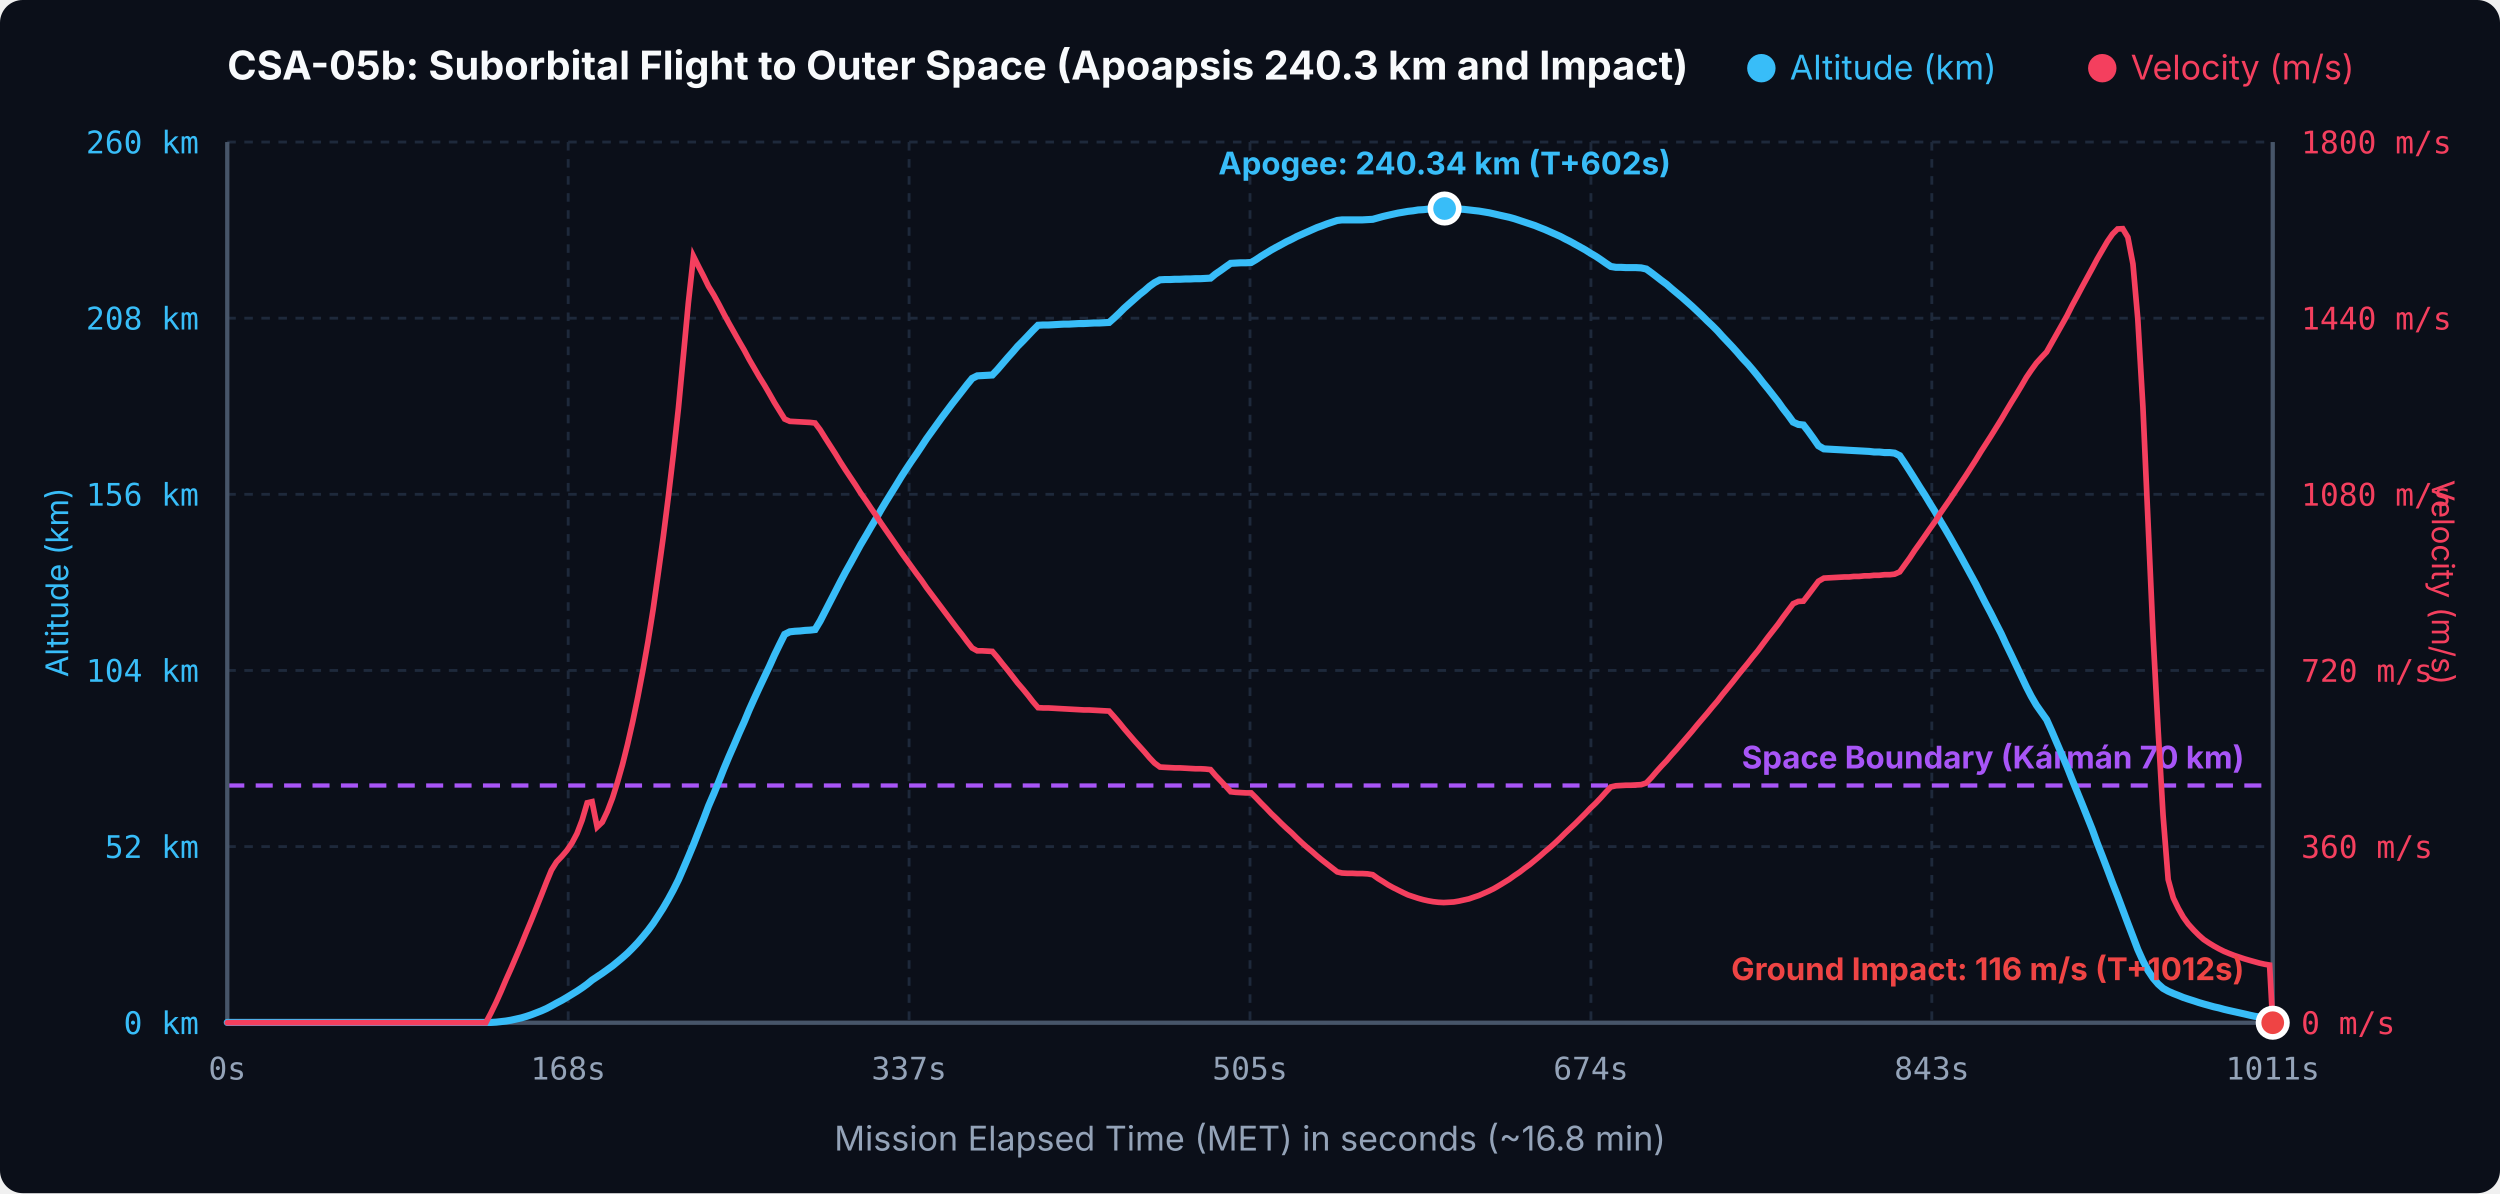
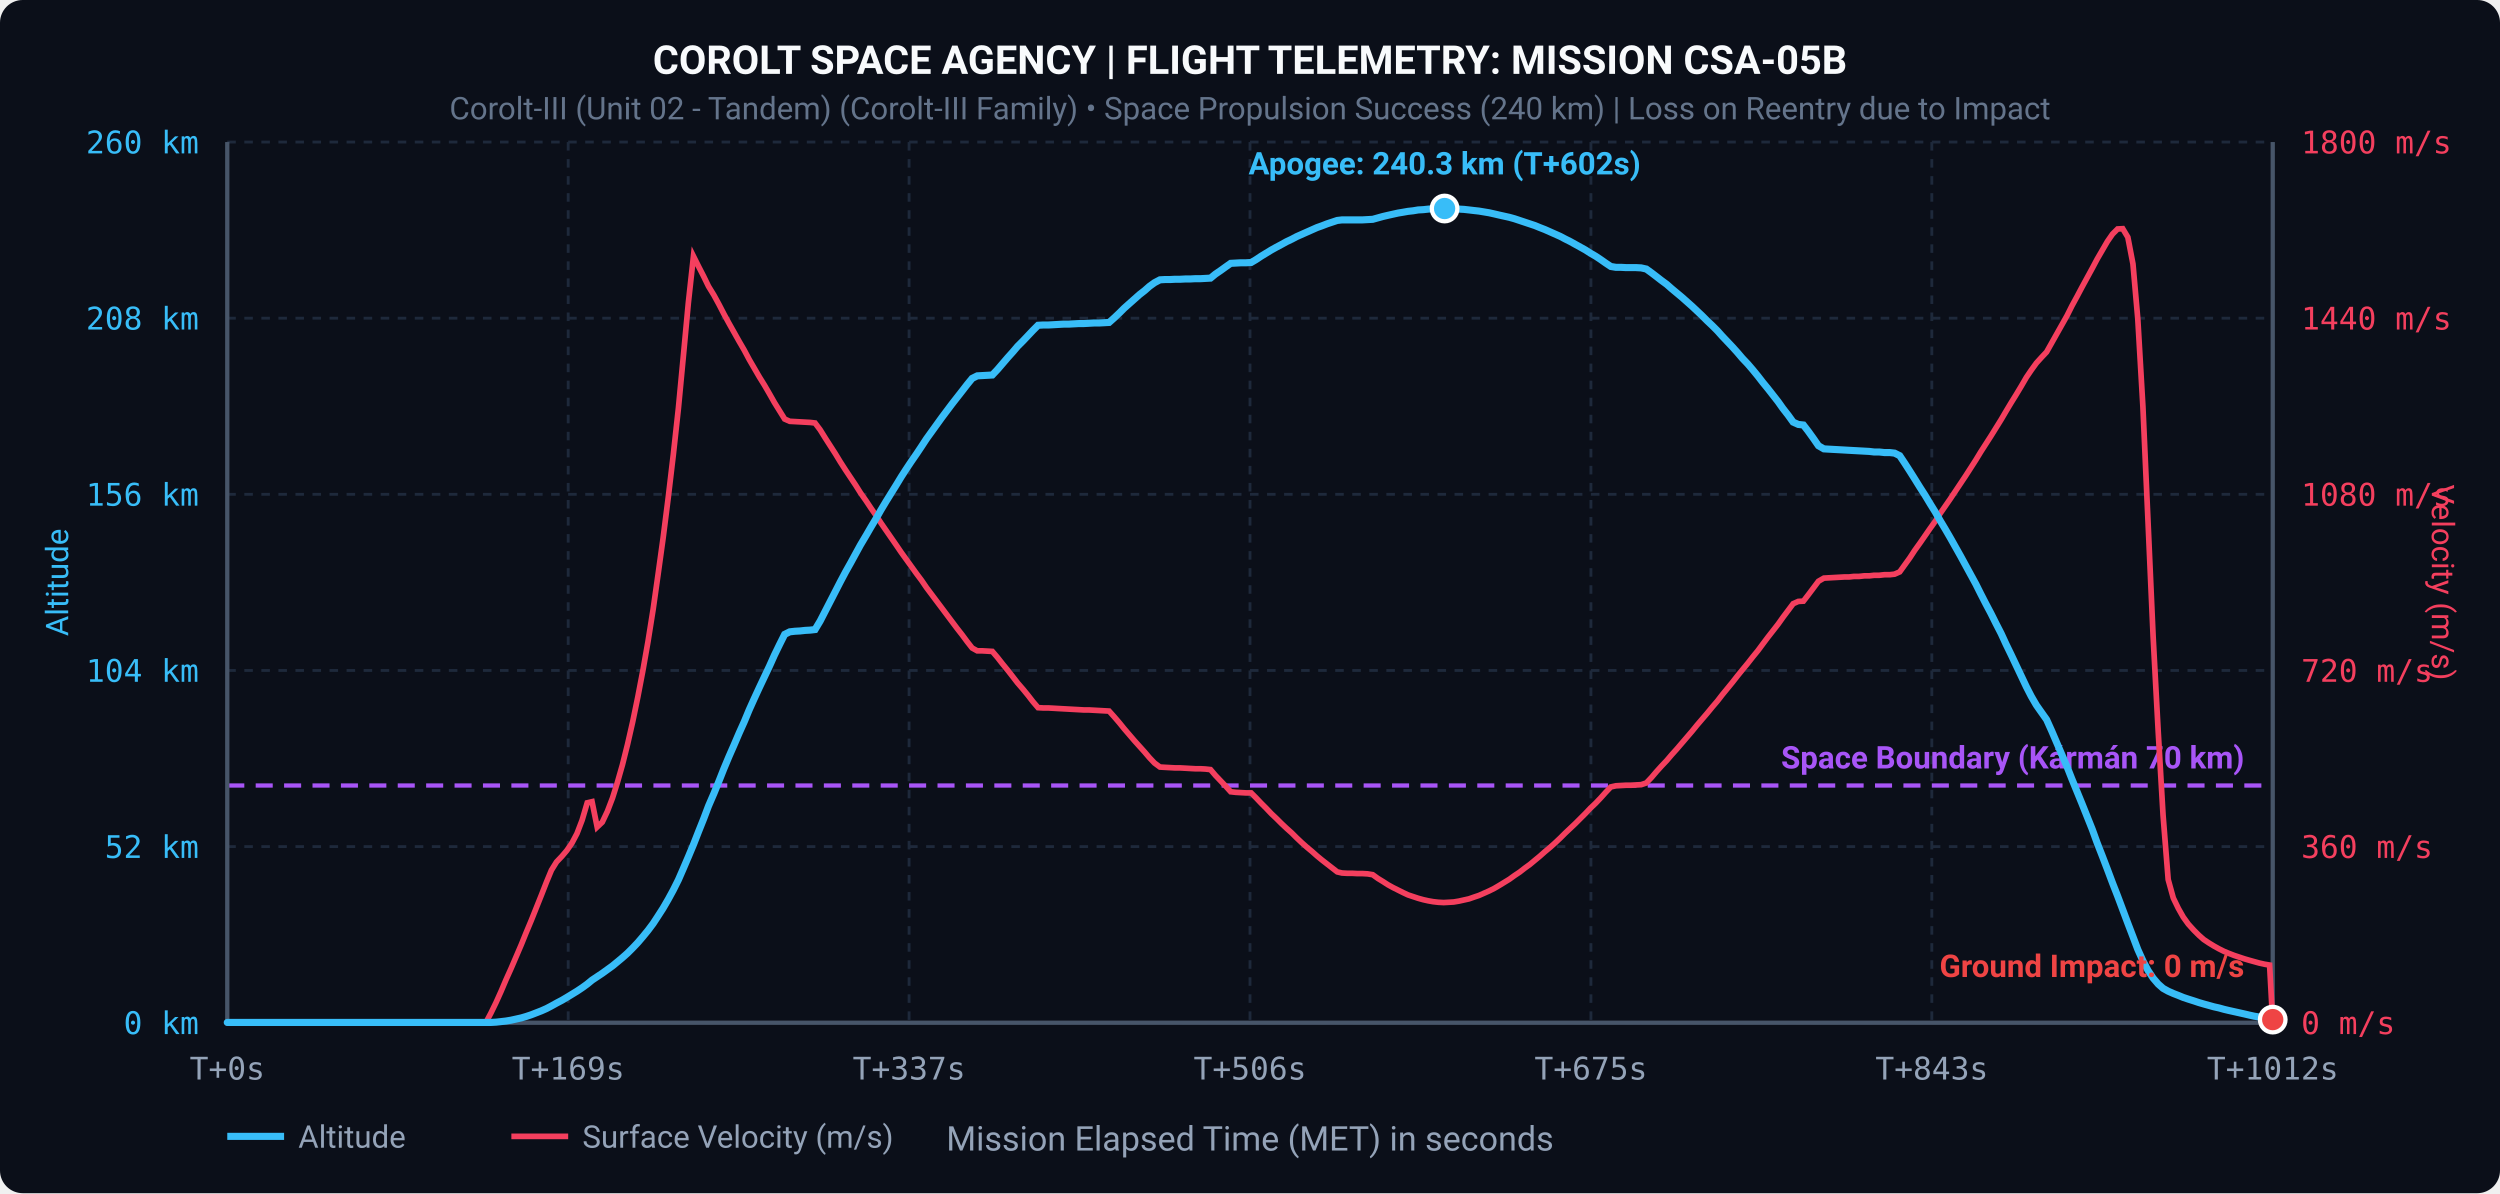
- <svg xmlns="http://www.w3.org/2000/svg" viewBox="0 0 880 420" width="100%" height="auto" style="background:#0b0f19; border-radius: 8px; font-family: -apple-system, BlinkMacSystemFont, sans-serif;">
+ <svg xmlns="http://www.w3.org/2000/svg" viewBox="0 0 880 420" width="100%" height="auto" style="background:#0b0f19; border-radius: 8px; font-family: -apple-system, BlinkMacSystemFont, 'Segoe UI', Roboto, Helvetica, Arial, sans-serif;">
  <rect width="880" height="420" fill="#0b0f19" rx="8" />
-   <text x="80" y="28" font-size="14" font-weight="bold" fill="#f8fafc">CSA-05b: Suborbital Flight to Outer Space (Apoapsis 240.3 km and Impact)</text>
-   <circle cx="620" cy="24" r="5" fill="#38bdf8" />
-   <text x="630" y="28" font-size="12" fill="#38bdf8">Altitude (km)</text>
-   <circle cx="740" cy="24" r="5" fill="#f43f5e" />
-   <text x="750" y="28" font-size="12" fill="#f43f5e">Velocity (m/s)</text>
-   <line x1="80" y1="276.5" x2="800" y2="276.5" stroke="#a855f7" stroke-dasharray="6,4" stroke-width="1.5" />
-   <text x="790" y="270.5" font-size="11" fill="#a855f7" font-weight="bold" text-anchor="end">Space Boundary (Kármán 70 km)</text>
+   <text x="440.0" y="26" font-size="14" font-weight="bold" fill="#f8fafc" text-anchor="middle">COROLT SPACE AGENCY  |  FLIGHT TELEMETRY: MISSION CSA-05B</text>
+   <text x="440.0" y="42" font-size="11" fill="#64748b" text-anchor="middle">Corolt-III (Unit 02 - Tandem) (Corolt-III Family) • Space Propulsion Success (240 km) | Loss on Reentry due to Impact</text>
  <line x1="80" y1="50.0" x2="800" y2="50.0" stroke="#1e293b" stroke-dasharray="3,3" stroke-width="1" />
  <text x="70" y="54.0" font-size="11" fill="#38bdf8" text-anchor="end" font-family="monospace">260 km</text>
  <text x="810" y="54.0" font-size="11" fill="#f43f5e" text-anchor="start" font-family="monospace">1800 m/s</text>
  <line x1="80" y1="112.0" x2="800" y2="112.0" stroke="#1e293b" stroke-dasharray="3,3" stroke-width="1" />
  <text x="70" y="116.0" font-size="11" fill="#38bdf8" text-anchor="end" font-family="monospace">208 km</text>
  <text x="810" y="116.0" font-size="11" fill="#f43f5e" text-anchor="start" font-family="monospace">1440 m/s</text>
  <line x1="80" y1="174.0" x2="800" y2="174.0" stroke="#1e293b" stroke-dasharray="3,3" stroke-width="1" />
  <text x="70" y="178.0" font-size="11" fill="#38bdf8" text-anchor="end" font-family="monospace">156 km</text>
  <text x="810" y="178.0" font-size="11" fill="#f43f5e" text-anchor="start" font-family="monospace">1080 m/s</text>
  <line x1="80" y1="236.0" x2="800" y2="236.0" stroke="#1e293b" stroke-dasharray="3,3" stroke-width="1" />
  <text x="70" y="240.0" font-size="11" fill="#38bdf8" text-anchor="end" font-family="monospace">104 km</text>
  <text x="810" y="240.0" font-size="11" fill="#f43f5e" text-anchor="start" font-family="monospace">720 m/s</text>
  <line x1="80" y1="298.0" x2="800" y2="298.0" stroke="#1e293b" stroke-dasharray="3,3" stroke-width="1" />
  <text x="70" y="302.0" font-size="11" fill="#38bdf8" text-anchor="end" font-family="monospace">52 km</text>
  <text x="810" y="302.0" font-size="11" fill="#f43f5e" text-anchor="start" font-family="monospace">360 m/s</text>
  <line x1="80" y1="360.0" x2="800" y2="360.0" stroke="#1e293b" stroke-dasharray="3,3" stroke-width="1" />
  <text x="70" y="364.0" font-size="11" fill="#38bdf8" text-anchor="end" font-family="monospace">0 km</text>
  <text x="810" y="364.0" font-size="11" fill="#f43f5e" text-anchor="start" font-family="monospace">0 m/s</text>
  <line x1="80.0" y1="50" x2="80.0" y2="360" stroke="#1e293b" stroke-dasharray="3,3" stroke-width="1" />
-   <text x="80.0" y="380" font-size="11" fill="#94a3b8" text-anchor="middle" font-family="monospace">0s</text>
+   <text x="80.0" y="380" font-size="11" fill="#94a3b8" text-anchor="middle" font-family="monospace">T+0s</text>
  <line x1="200.0" y1="50" x2="200.0" y2="360" stroke="#1e293b" stroke-dasharray="3,3" stroke-width="1" />
-   <text x="200.0" y="380" font-size="11" fill="#94a3b8" text-anchor="middle" font-family="monospace">168s</text>
+   <text x="200.0" y="380" font-size="11" fill="#94a3b8" text-anchor="middle" font-family="monospace">T+169s</text>
  <line x1="320.0" y1="50" x2="320.0" y2="360" stroke="#1e293b" stroke-dasharray="3,3" stroke-width="1" />
-   <text x="320.0" y="380" font-size="11" fill="#94a3b8" text-anchor="middle" font-family="monospace">337s</text>
+   <text x="320.0" y="380" font-size="11" fill="#94a3b8" text-anchor="middle" font-family="monospace">T+337s</text>
  <line x1="440.0" y1="50" x2="440.0" y2="360" stroke="#1e293b" stroke-dasharray="3,3" stroke-width="1" />
-   <text x="440.0" y="380" font-size="11" fill="#94a3b8" text-anchor="middle" font-family="monospace">505s</text>
+   <text x="440.0" y="380" font-size="11" fill="#94a3b8" text-anchor="middle" font-family="monospace">T+506s</text>
  <line x1="560.0" y1="50" x2="560.0" y2="360" stroke="#1e293b" stroke-dasharray="3,3" stroke-width="1" />
-   <text x="560.0" y="380" font-size="11" fill="#94a3b8" text-anchor="middle" font-family="monospace">674s</text>
+   <text x="560.0" y="380" font-size="11" fill="#94a3b8" text-anchor="middle" font-family="monospace">T+675s</text>
  <line x1="680.0" y1="50" x2="680.0" y2="360" stroke="#1e293b" stroke-dasharray="3,3" stroke-width="1" />
-   <text x="680.0" y="380" font-size="11" fill="#94a3b8" text-anchor="middle" font-family="monospace">843s</text>
+   <text x="680.0" y="380" font-size="11" fill="#94a3b8" text-anchor="middle" font-family="monospace">T+843s</text>
  <line x1="800.0" y1="50" x2="800.0" y2="360" stroke="#1e293b" stroke-dasharray="3,3" stroke-width="1" />
-   <text x="800.0" y="380" font-size="11" fill="#94a3b8" text-anchor="middle" font-family="monospace">1011s</text>
+   <text x="800.0" y="380" font-size="11" fill="#94a3b8" text-anchor="middle" font-family="monospace">T+1012s</text>
+   <line x1="80" y1="276.5" x2="800" y2="276.5" stroke="#a855f7" stroke-dasharray="6,4" stroke-width="1.5" />
+   <text x="790" y="270.5" font-size="11" fill="#a855f7" font-weight="bold" text-anchor="end">Space Boundary (Kármán 70 km)</text>
  <line x1="80" y1="50" x2="80" y2="360" stroke="#475569" stroke-width="1.5" />
  <line x1="800" y1="50" x2="800" y2="360" stroke="#475569" stroke-width="1.5" />
  <line x1="80" y1="360" x2="800" y2="360" stroke="#475569" stroke-width="1.5" />
+   <polyline fill="none" stroke="#f43f5e" stroke-width="2" stroke-linecap="round" points="80.0,360.0 81.8,360.0 83.6,360.0 85.3,360.0 87.1,360.0 88.9,360.0 90.7,360.0 92.5,360.0 94.3,360.0 96.1,360.0 97.9,360.0 99.6,360.0 101.4,360.0 103.2,360.0 105.0,360.0 106.8,360.0 108.5,360.0 110.3,360.0 112.1,360.0 113.9,360.0 115.7,360.0 117.4,360.0 119.2,360.0 121.1,360.0 122.8,360.0 124.6,360.0 126.4,360.0 128.2,360.0 130.0,360.0 131.7,360.0 133.5,360.0 135.3,360.0 137.1,360.0 138.8,360.0 140.6,360.0 142.4,360.0 144.2,360.0 146.0,360.0 147.7,360.0 149.6,360.0 151.4,360.0 153.2,360.0 154.9,360.0 156.7,360.0 158.5,360.0 160.3,360.0 162.0,360.0 163.8,360.0 165.6,360.0 167.4,360.0 169.2,360.0 171.0,360.0 172.8,356.6 174.6,352.9 176.4,348.9 178.1,344.9 179.9,340.9 181.7,336.7 183.5,332.5 185.2,328.3 187.0,324.0 188.8,319.5 190.6,315.0 192.4,310.4 194.1,306.3 195.9,303.4 197.8,301.4 199.5,299.4 201.3,296.8 203.1,293.4 204.9,288.7 206.7,282.6 208.4,282.2 210.2,291.1 212.0,289.4 213.8,285.6 215.6,280.9 217.3,275.5 219.1,269.2 220.9,262.0 222.7,254.1 224.5,245.4 226.3,236.0 228.1,225.8 229.9,214.5 231.6,202.5 233.4,189.5 235.2,175.3 237.0,160.1 238.8,143.7 240.5,125.8 242.3,106.6 244.1,90.2 245.9,93.8 247.7,97.3 249.4,100.8 251.3,103.9 253.1,107.2 254.8,110.5 256.6,113.8 258.4,117.0 260.2,120.2 262.0,123.3 263.7,126.5 265.5,129.6 267.3,132.7 269.1,135.6 270.9,138.7 272.6,141.7 274.4,144.6 276.2,147.5 278.0,148.3 279.8,148.4 281.6,148.5 283.4,148.6 285.2,148.7 286.9,148.9 288.7,151.3 290.5,154.2 292.3,157.0 294.1,159.8 295.8,162.6 297.6,165.4 299.4,168.1 301.2,170.8 302.9,173.5 304.8,176.2 306.6,178.9 308.4,181.5 310.1,184.1 311.9,186.7 313.7,189.3 315.5,191.9 317.2,194.4 319.0,196.9 320.8,199.4 322.6,201.9 324.4,204.3 326.1,206.8 327.9,209.2 329.7,211.6 331.5,214.0 333.3,216.4 335.1,218.8 336.9,221.2 338.7,223.5 340.4,225.8 342.2,228.1 344.0,229.1 345.8,229.1 347.6,229.2 349.3,229.3 351.1,231.4 352.9,233.7 354.7,235.9 356.5,238.2 358.2,240.4 360.1,242.6 361.9,244.8 363.6,247.0 365.4,249.1 367.2,249.2 369.0,249.2 370.8,249.3 372.5,249.4 374.3,249.5 376.1,249.6 377.9,249.7 379.7,249.8 381.4,249.9 383.2,249.9 385.0,250.0 386.8,250.1 388.6,250.2 390.4,250.3 392.2,252.3 394.0,254.4 395.7,256.5 397.5,258.6 399.3,260.7 401.1,262.7 402.9,264.7 404.6,266.7 406.4,268.6 408.3,270.0 410.0,270.1 411.8,270.2 413.6,270.3 415.4,270.3 417.2,270.4 418.9,270.5 420.7,270.6 422.5,270.6 424.3,270.7 426.1,270.9 427.8,272.9 429.7,274.9 431.5,276.8 433.2,278.7 435.0,278.9 436.8,279.0 438.6,279.1 440.4,279.1 442.1,280.8 443.9,282.7 445.7,284.5 447.5,286.4 449.3,288.1 451.0,289.8 452.8,291.5 454.7,293.2 456.4,294.9 458.2,296.6 460.0,298.2 461.8,299.7 463.6,301.3 465.3,302.7 467.1,304.1 468.9,305.5 470.7,306.9 472.4,307.3 474.2,307.4 476.0,307.4 477.8,307.5 479.6,307.5 481.4,307.6 483.2,307.9 485.0,309.2 486.8,310.3 488.5,311.4 490.3,312.4 492.1,313.3 493.9,314.2 495.6,315.0 497.4,315.6 499.2,316.2 501.0,316.7 502.8,317.1 504.5,317.4 506.3,317.6 508.2,317.7 510.0,317.6 511.7,317.5 513.5,317.2 515.3,316.8 517.1,316.4 518.8,315.8 520.6,315.2 522.4,314.4 524.2,313.6 526.0,312.7 527.7,311.7 529.5,310.6 531.3,309.5 533.1,308.2 534.9,307.0 536.7,305.6 538.5,304.3 540.3,302.8 542.0,301.4 543.8,299.8 545.6,298.3 547.4,296.7 549.2,295.0 550.9,293.3 552.7,291.6 554.5,289.9 556.3,288.1 558.1,286.3 559.8,284.5 561.7,282.7 563.5,280.8 565.2,278.9 567.0,277.0 568.8,276.6 570.6,276.5 572.4,276.4 574.1,276.4 575.9,276.3 577.7,276.2 579.5,275.6 581.3,273.7 583.0,271.7 584.8,269.7 586.7,267.7 588.4,265.7 590.2,263.7 592.0,261.6 593.8,259.5 595.6,257.4 597.3,255.3 599.1,253.2 600.9,251.1 602.7,248.9 604.5,246.8 606.2,244.6 608.0,242.4 609.8,240.2 611.6,237.9 613.3,235.8 615.2,233.5 617.0,231.2 618.8,229.0 620.5,226.7 622.3,224.3 624.1,222.0 625.9,219.7 627.6,217.3 629.4,214.9 631.2,212.5 633.0,211.7 634.8,211.6 636.5,209.4 638.3,207.0 640.1,204.6 642.0,203.5 643.7,203.4 645.5,203.3 647.3,203.2 649.1,203.1 650.8,203.1 652.6,202.9 654.4,202.9 656.2,202.7 658.0,202.7 659.7,202.5 661.5,202.5 663.3,202.3 665.2,202.3 666.9,202.1 668.7,201.3 670.5,198.8 672.3,196.3 674.0,193.7 675.8,191.2 677.6,188.6 679.4,186.0 681.2,183.5 682.9,180.8 684.7,178.2 686.5,175.6 688.3,172.9 690.1,170.2 691.9,167.5 693.7,164.7 695.5,161.9 697.2,159.1 699.0,156.3 700.8,153.5 702.6,150.6 704.4,147.7 706.1,144.8 707.9,141.8 709.7,138.9 711.5,135.9 713.3,132.8 715.0,130.3 716.8,127.8 718.7,125.7 720.4,123.9 722.2,120.7 724.0,117.5 725.8,114.3 727.6,111.1 729.3,107.7 731.1,104.4 732.9,101.0 734.7,97.7 736.5,94.4 738.2,91.2 740.0,88.1 741.8,85.0 743.6,82.4 745.4,80.6 747.2,80.5 749.0,83.5 750.8,92.9 752.5,112.2 754.3,143.1 756.1,183.5 757.9,224.1 759.7,257.7 761.4,287.0 763.2,309.6 765.0,316.1 766.8,319.8 768.5,322.8 770.3,325.3 772.2,327.4 774.0,329.2 775.7,330.7 777.5,331.9 779.3,333.0 781.1,334.0 782.9,334.9 784.6,335.6 786.4,336.3 788.2,336.9 790.0,337.5 791.7,338.0 793.5,338.5 795.3,339.0 797.1,339.4 798.9,339.7 800.0,360.0" />
  <polyline fill="none" stroke="#38bdf8" stroke-width="2.5" stroke-linecap="round" points="80.0,359.9 81.8,359.9 83.6,359.9 85.3,359.9 87.1,359.9 88.9,359.9 90.7,359.9 92.5,359.9 94.3,359.9 96.1,359.9 97.9,359.9 99.6,359.9 101.4,359.9 103.2,359.9 105.0,359.9 106.8,359.9 108.5,359.9 110.3,359.9 112.1,359.9 113.9,359.9 115.7,359.9 117.4,359.9 119.2,359.9 121.1,359.9 122.8,359.9 124.6,359.9 126.4,359.9 128.2,359.9 130.0,359.9 131.7,359.9 133.5,359.9 135.3,359.9 137.1,359.9 138.8,359.9 140.6,359.9 142.4,359.9 144.2,359.9 146.0,359.9 147.7,359.9 149.6,359.9 151.4,359.9 153.2,359.9 154.9,359.9 156.7,359.9 158.5,359.9 160.3,359.9 162.0,359.9 163.8,359.9 165.6,359.9 167.4,359.9 169.2,359.9 171.0,359.9 172.8,359.9 174.6,359.8 176.4,359.6 178.1,359.4 179.9,359.1 181.7,358.7 183.5,358.3 185.2,357.8 187.0,357.2 188.8,356.5 190.6,355.8 192.4,355.0 194.1,354.1 195.9,353.1 197.8,352.1 199.5,351.1 201.3,350.0 203.1,348.9 204.9,347.7 206.7,346.4 208.4,345.0 210.2,343.8 212.0,342.6 213.8,341.3 215.6,340.0 217.3,338.6 219.1,337.1 220.9,335.5 222.7,333.7 224.5,331.8 226.3,329.7 228.1,327.5 229.9,325.1 231.6,322.5 233.4,319.7 235.2,316.6 237.0,313.3 238.8,309.7 240.5,305.8 242.3,301.6 244.1,297.3 245.9,292.7 247.7,288.2 249.4,283.7 251.3,279.3 253.1,274.9 254.8,270.6 256.6,266.3 258.4,262.2 260.2,258.0 262.0,254.0 263.7,249.9 265.5,245.9 267.3,242.0 269.1,238.2 270.9,234.4 272.6,230.6 274.4,226.9 276.2,223.3 278.0,222.4 279.8,222.2 281.6,222.1 283.4,221.9 285.2,221.8 286.9,221.6 288.7,218.6 290.5,215.1 292.3,211.6 294.1,208.1 295.8,204.8 297.6,201.4 299.4,198.2 301.2,194.9 302.9,191.8 304.8,188.6 306.6,185.5 308.4,182.5 310.1,179.5 311.9,176.5 313.7,173.6 315.5,170.7 317.2,167.9 319.0,165.1 320.8,162.4 322.6,159.8 324.4,157.1 326.1,154.5 327.9,152.0 329.7,149.5 331.5,147.0 333.3,144.6 335.1,142.2 336.9,139.9 338.7,137.6 340.4,135.4 342.2,133.2 344.0,132.3 345.8,132.2 347.6,132.1 349.3,132.0 351.1,130.1 352.9,128.0 354.7,125.9 356.5,123.9 358.2,121.9 360.1,120.0 361.9,118.1 363.6,116.3 365.4,114.5 367.2,114.4 369.0,114.4 370.8,114.3 372.5,114.2 374.3,114.1 376.1,114.1 377.9,114.0 379.7,113.9 381.4,113.9 383.2,113.8 385.0,113.7 386.8,113.7 388.6,113.6 390.4,113.5 392.2,111.9 394.0,110.2 395.7,108.5 397.5,106.9 399.3,105.3 401.1,103.7 402.9,102.3 404.6,100.8 406.4,99.5 408.3,98.5 410.0,98.4 411.8,98.4 413.6,98.3 415.4,98.3 417.2,98.2 418.9,98.2 420.7,98.1 422.5,98.1 424.3,98.0 426.1,97.9 427.8,96.5 429.7,95.2 431.5,93.9 433.2,92.7 435.0,92.6 436.8,92.5 438.6,92.5 440.4,92.4 442.1,91.4 443.9,90.2 445.7,89.1 447.5,88.0 449.3,87.0 451.0,86.1 452.8,85.1 454.7,84.2 456.4,83.3 458.2,82.5 460.0,81.7 461.8,80.9 463.6,80.1 465.3,79.5 467.1,78.8 468.9,78.2 470.7,77.6 472.4,77.4 474.2,77.4 476.0,77.4 477.8,77.4 479.6,77.4 481.4,77.3 483.2,77.2 485.0,76.7 486.8,76.2 488.5,75.8 490.3,75.4 492.1,75.0 493.9,74.7 495.6,74.4 497.4,74.2 499.2,73.9 501.0,73.8 502.8,73.6 504.5,73.5 506.3,73.5 508.2,73.4 510.0,73.5 511.7,73.5 513.5,73.6 515.3,73.7 517.1,73.9 518.8,74.1 520.6,74.3 522.4,74.6 524.2,74.9 526.0,75.3 527.7,75.7 529.5,76.1 531.3,76.5 533.1,77.0 534.9,77.6 536.7,78.2 538.5,78.8 540.3,79.4 542.0,80.1 543.8,80.8 545.6,81.6 547.4,82.4 549.2,83.2 550.9,84.1 552.7,85.0 554.5,86.0 556.3,87.0 558.1,88.0 559.8,89.1 561.7,90.2 563.5,91.4 565.2,92.6 567.0,93.8 568.8,94.1 570.6,94.1 572.4,94.2 574.1,94.2 575.9,94.2 577.7,94.3 579.5,94.7 581.3,96.0 583.0,97.3 584.8,98.7 586.7,100.1 588.4,101.6 590.2,103.1 592.0,104.6 593.8,106.2 595.6,107.8 597.3,109.4 599.1,111.1 600.9,112.9 602.7,114.6 604.5,116.4 606.2,118.3 608.0,120.2 609.8,122.1 611.6,124.1 613.3,126.1 615.2,128.1 617.0,130.2 618.8,132.4 620.5,134.6 622.3,136.8 624.1,139.1 625.9,141.4 627.6,143.8 629.4,146.1 631.2,148.6 633.0,149.4 634.8,149.6 636.5,151.8 638.3,154.3 640.1,156.9 642.0,158.0 643.7,158.1 645.5,158.2 647.3,158.3 649.1,158.4 650.8,158.5 652.6,158.6 654.4,158.7 656.2,158.8 658.0,158.9 659.7,159.1 661.5,159.1 663.3,159.3 665.2,159.3 666.9,159.5 668.7,160.4 670.5,163.1 672.3,165.9 674.0,168.6 675.8,171.5 677.6,174.3 679.4,177.3 681.2,180.2 682.9,183.2 684.7,186.2 686.5,189.3 688.3,192.5 690.1,195.7 691.9,199.0 693.7,202.3 695.5,205.6 697.2,209.0 699.0,212.5 700.8,215.9 702.6,219.5 704.4,223.0 706.1,226.7 707.9,230.4 709.7,234.2 711.5,238.0 713.3,241.8 715.0,245.1 716.8,248.2 718.7,250.9 720.4,253.3 722.2,257.3 724.0,261.5 725.8,265.7 727.6,269.9 729.3,274.2 731.1,278.6 732.9,283.0 734.7,287.5 736.5,292.0 738.2,296.7 740.0,301.3 741.8,306.0 743.6,310.8 745.4,315.4 747.2,320.2 749.0,325.0 750.8,329.7 752.5,334.2 754.3,338.2 756.1,341.6 757.9,344.3 759.7,346.4 761.4,347.9 763.2,348.9 765.0,349.7 766.8,350.4 768.5,351.1 770.3,351.7 772.2,352.3 774.0,352.9 775.7,353.4 777.5,353.9 779.3,354.4 781.1,354.8 782.9,355.3 784.6,355.7 786.4,356.1 788.2,356.5 790.0,356.9 791.7,357.3 793.5,357.7 795.3,358.0 797.1,358.4 798.9,358.8 800.0,358.9" />
-   <polyline fill="none" stroke="#f43f5e" stroke-width="2" stroke-linecap="round" points="80.0,360.0 81.8,360.0 83.6,360.0 85.3,360.0 87.1,360.0 88.9,360.0 90.7,360.0 92.5,360.0 94.3,360.0 96.1,360.0 97.9,360.0 99.6,360.0 101.4,360.0 103.2,360.0 105.0,360.0 106.8,360.0 108.5,360.0 110.3,360.0 112.1,360.0 113.9,360.0 115.7,360.0 117.4,360.0 119.2,360.0 121.1,360.0 122.8,360.0 124.6,360.0 126.4,360.0 128.2,360.0 130.0,360.0 131.7,360.0 133.5,360.0 135.3,360.0 137.1,360.0 138.8,360.0 140.6,360.0 142.4,360.0 144.2,360.0 146.0,360.0 147.7,360.0 149.6,360.0 151.4,360.0 153.2,360.0 154.9,360.0 156.7,360.0 158.5,360.0 160.3,360.0 162.0,360.0 163.8,360.0 165.6,360.0 167.4,360.0 169.2,360.0 171.0,360.0 172.8,356.6 174.6,352.9 176.4,348.9 178.1,344.9 179.9,340.9 181.7,336.7 183.5,332.5 185.2,328.3 187.0,324.0 188.8,319.5 190.6,315.0 192.4,310.4 194.1,306.3 195.9,303.4 197.8,301.4 199.5,299.4 201.3,296.8 203.1,293.4 204.9,288.7 206.7,282.6 208.4,282.2 210.2,291.1 212.0,289.4 213.8,285.6 215.6,280.9 217.3,275.5 219.1,269.2 220.9,262.0 222.7,254.1 224.5,245.4 226.3,236.0 228.1,225.8 229.9,214.5 231.6,202.5 233.4,189.5 235.2,175.3 237.0,160.1 238.8,143.7 240.5,125.8 242.3,106.6 244.1,90.2 245.9,93.8 247.7,97.3 249.4,100.8 251.3,103.9 253.1,107.2 254.8,110.5 256.6,113.8 258.4,117.0 260.2,120.2 262.0,123.3 263.7,126.5 265.5,129.6 267.3,132.7 269.1,135.6 270.9,138.7 272.6,141.7 274.4,144.6 276.2,147.5 278.0,148.3 279.8,148.4 281.6,148.5 283.4,148.6 285.2,148.7 286.9,148.9 288.7,151.3 290.5,154.2 292.3,157.0 294.1,159.8 295.8,162.6 297.6,165.4 299.4,168.1 301.2,170.8 302.9,173.5 304.8,176.2 306.6,178.9 308.4,181.5 310.1,184.1 311.9,186.7 313.7,189.3 315.5,191.9 317.2,194.4 319.0,196.9 320.8,199.4 322.6,201.9 324.4,204.3 326.1,206.8 327.9,209.2 329.7,211.6 331.5,214.0 333.3,216.4 335.1,218.8 336.9,221.2 338.7,223.5 340.4,225.8 342.2,228.1 344.0,229.1 345.8,229.1 347.6,229.2 349.3,229.3 351.1,231.4 352.9,233.7 354.7,235.9 356.5,238.2 358.2,240.4 360.1,242.6 361.9,244.8 363.6,247.0 365.4,249.1 367.2,249.2 369.0,249.2 370.8,249.3 372.5,249.4 374.3,249.5 376.1,249.6 377.9,249.7 379.7,249.8 381.4,249.9 383.2,249.9 385.0,250.0 386.8,250.1 388.6,250.2 390.4,250.3 392.2,252.3 394.0,254.4 395.7,256.5 397.5,258.6 399.3,260.7 401.1,262.7 402.9,264.7 404.6,266.7 406.4,268.6 408.3,270.0 410.0,270.1 411.8,270.2 413.6,270.3 415.4,270.3 417.2,270.4 418.9,270.5 420.7,270.6 422.5,270.6 424.3,270.7 426.1,270.9 427.8,272.9 429.7,274.9 431.5,276.8 433.2,278.7 435.0,278.9 436.8,279.0 438.6,279.1 440.4,279.1 442.1,280.8 443.9,282.7 445.7,284.5 447.5,286.4 449.3,288.1 451.0,289.8 452.8,291.5 454.7,293.2 456.4,294.9 458.2,296.6 460.0,298.2 461.8,299.7 463.6,301.3 465.3,302.7 467.1,304.1 468.9,305.5 470.7,306.9 472.4,307.3 474.2,307.4 476.0,307.4 477.8,307.5 479.6,307.5 481.4,307.6 483.2,307.9 485.0,309.2 486.8,310.3 488.5,311.4 490.3,312.4 492.1,313.3 493.9,314.2 495.6,315.0 497.4,315.6 499.2,316.2 501.0,316.7 502.8,317.1 504.5,317.4 506.3,317.6 508.2,317.7 510.0,317.6 511.7,317.5 513.5,317.2 515.3,316.8 517.1,316.4 518.8,315.8 520.6,315.2 522.4,314.4 524.2,313.6 526.0,312.7 527.7,311.7 529.5,310.6 531.3,309.5 533.1,308.2 534.9,307.0 536.7,305.6 538.5,304.3 540.3,302.8 542.0,301.4 543.8,299.8 545.6,298.3 547.4,296.7 549.2,295.0 550.9,293.3 552.7,291.6 554.5,289.9 556.3,288.1 558.1,286.3 559.8,284.5 561.7,282.7 563.5,280.8 565.2,278.9 567.0,277.0 568.8,276.6 570.6,276.5 572.4,276.4 574.1,276.4 575.9,276.3 577.7,276.2 579.5,275.6 581.3,273.7 583.0,271.7 584.8,269.7 586.7,267.7 588.4,265.7 590.2,263.7 592.0,261.6 593.8,259.5 595.6,257.4 597.3,255.3 599.1,253.2 600.9,251.1 602.7,248.9 604.5,246.8 606.2,244.6 608.0,242.4 609.8,240.2 611.6,237.9 613.3,235.8 615.2,233.5 617.0,231.2 618.8,229.0 620.5,226.7 622.3,224.3 624.1,222.0 625.9,219.7 627.6,217.3 629.4,214.9 631.2,212.5 633.0,211.7 634.8,211.6 636.5,209.4 638.3,207.0 640.1,204.6 642.0,203.5 643.7,203.4 645.5,203.3 647.3,203.2 649.1,203.1 650.8,203.1 652.6,202.9 654.4,202.9 656.2,202.7 658.0,202.7 659.7,202.5 661.5,202.5 663.3,202.3 665.2,202.3 666.9,202.1 668.7,201.3 670.5,198.8 672.3,196.3 674.0,193.7 675.8,191.2 677.6,188.6 679.4,186.0 681.2,183.5 682.9,180.8 684.7,178.2 686.5,175.6 688.3,172.9 690.1,170.2 691.9,167.5 693.7,164.7 695.5,161.9 697.2,159.1 699.0,156.3 700.8,153.5 702.6,150.6 704.4,147.7 706.1,144.8 707.9,141.8 709.7,138.9 711.5,135.9 713.3,132.8 715.0,130.3 716.8,127.8 718.7,125.7 720.4,123.9 722.2,120.7 724.0,117.5 725.8,114.3 727.6,111.1 729.3,107.7 731.1,104.4 732.9,101.0 734.7,97.7 736.5,94.4 738.2,91.2 740.0,88.1 741.8,85.0 743.6,82.4 745.4,80.6 747.2,80.5 749.0,83.5 750.8,92.9 752.5,112.2 754.3,143.1 756.1,183.5 757.9,224.1 759.7,257.7 761.4,287.0 763.2,309.6 765.0,316.1 766.8,319.8 768.5,322.8 770.3,325.3 772.2,327.4 774.0,329.2 775.7,330.7 777.5,331.9 779.3,333.0 781.1,334.0 782.9,334.9 784.6,335.6 786.4,336.3 788.2,336.9 790.0,337.5 791.7,338.0 793.5,338.5 795.3,339.0 797.1,339.4 798.9,339.7 800.0,360.0" />
-   <circle cx="508.5" cy="73.4" r="5" fill="#38bdf8" stroke="#ffffff" stroke-width="2" />
-   <text x="508.5" y="61.4" font-size="11" font-weight="bold" fill="#38bdf8" text-anchor="middle">Apogee: 240.34 km (T+602s)</text>
-   <circle cx="800.0" cy="360.0" r="5" fill="#ef4444" stroke="#ffffff" stroke-width="2" />
-   <text x="790" y="345.0" font-size="11" font-weight="bold" fill="#ef4444" text-anchor="end">Ground Impact: 116 m/s (T+1012s)</text>
-   <text x="440.0" y="405" font-size="12" fill="#94a3b8" text-anchor="middle">Mission Elapsed Time (MET) in seconds (~16.8 min)</text>
-   <text transform="rotate(-90)" x="-205.0" y="24" font-size="11" fill="#38bdf8" text-anchor="middle">Altitude (km)</text>
+   <circle cx="508.5" cy="73.4" r="4.5" fill="#38bdf8" stroke="#ffffff" stroke-width="1.5" />
+   <text x="508.5" y="61.4" font-size="11" font-weight="bold" fill="#38bdf8" text-anchor="middle">Apogee: 240.3 km (T+602s)</text>
+   <circle cx="800.0" cy="358.9" r="4.5" fill="#ef4444" stroke="#ffffff" stroke-width="1.5" />
+   <text x="790.0" y="343.9" font-size="11" font-weight="bold" fill="#ef4444" text-anchor="end">Ground Impact: 0 m/s</text>
+   <text x="440.0" y="405" font-size="12" fill="#94a3b8" text-anchor="middle">Mission Elapsed Time (MET) in seconds</text>
+   <text transform="rotate(-90)" x="-205.0" y="24" font-size="11" fill="#38bdf8" text-anchor="middle">Altitude</text>
  <text transform="rotate(90)" x="205.0" y="-856" font-size="11" fill="#f43f5e" text-anchor="middle">Velocity (m/s)</text>
+   <g transform="translate(80, 400)">
+     <line x1="0" y1="0" x2="20" y2="0" stroke="#38bdf8" stroke-width="2.5" />
+     <text x="25" y="4" font-size="11" fill="#94a3b8">Altitude</text>
+     <line x1="100" y1="0" x2="120" y2="0" stroke="#f43f5e" stroke-width="2" />
+     <text x="125" y="4" font-size="11" fill="#94a3b8">Surface Velocity (m/s)</text>
+   </g>
</svg>
